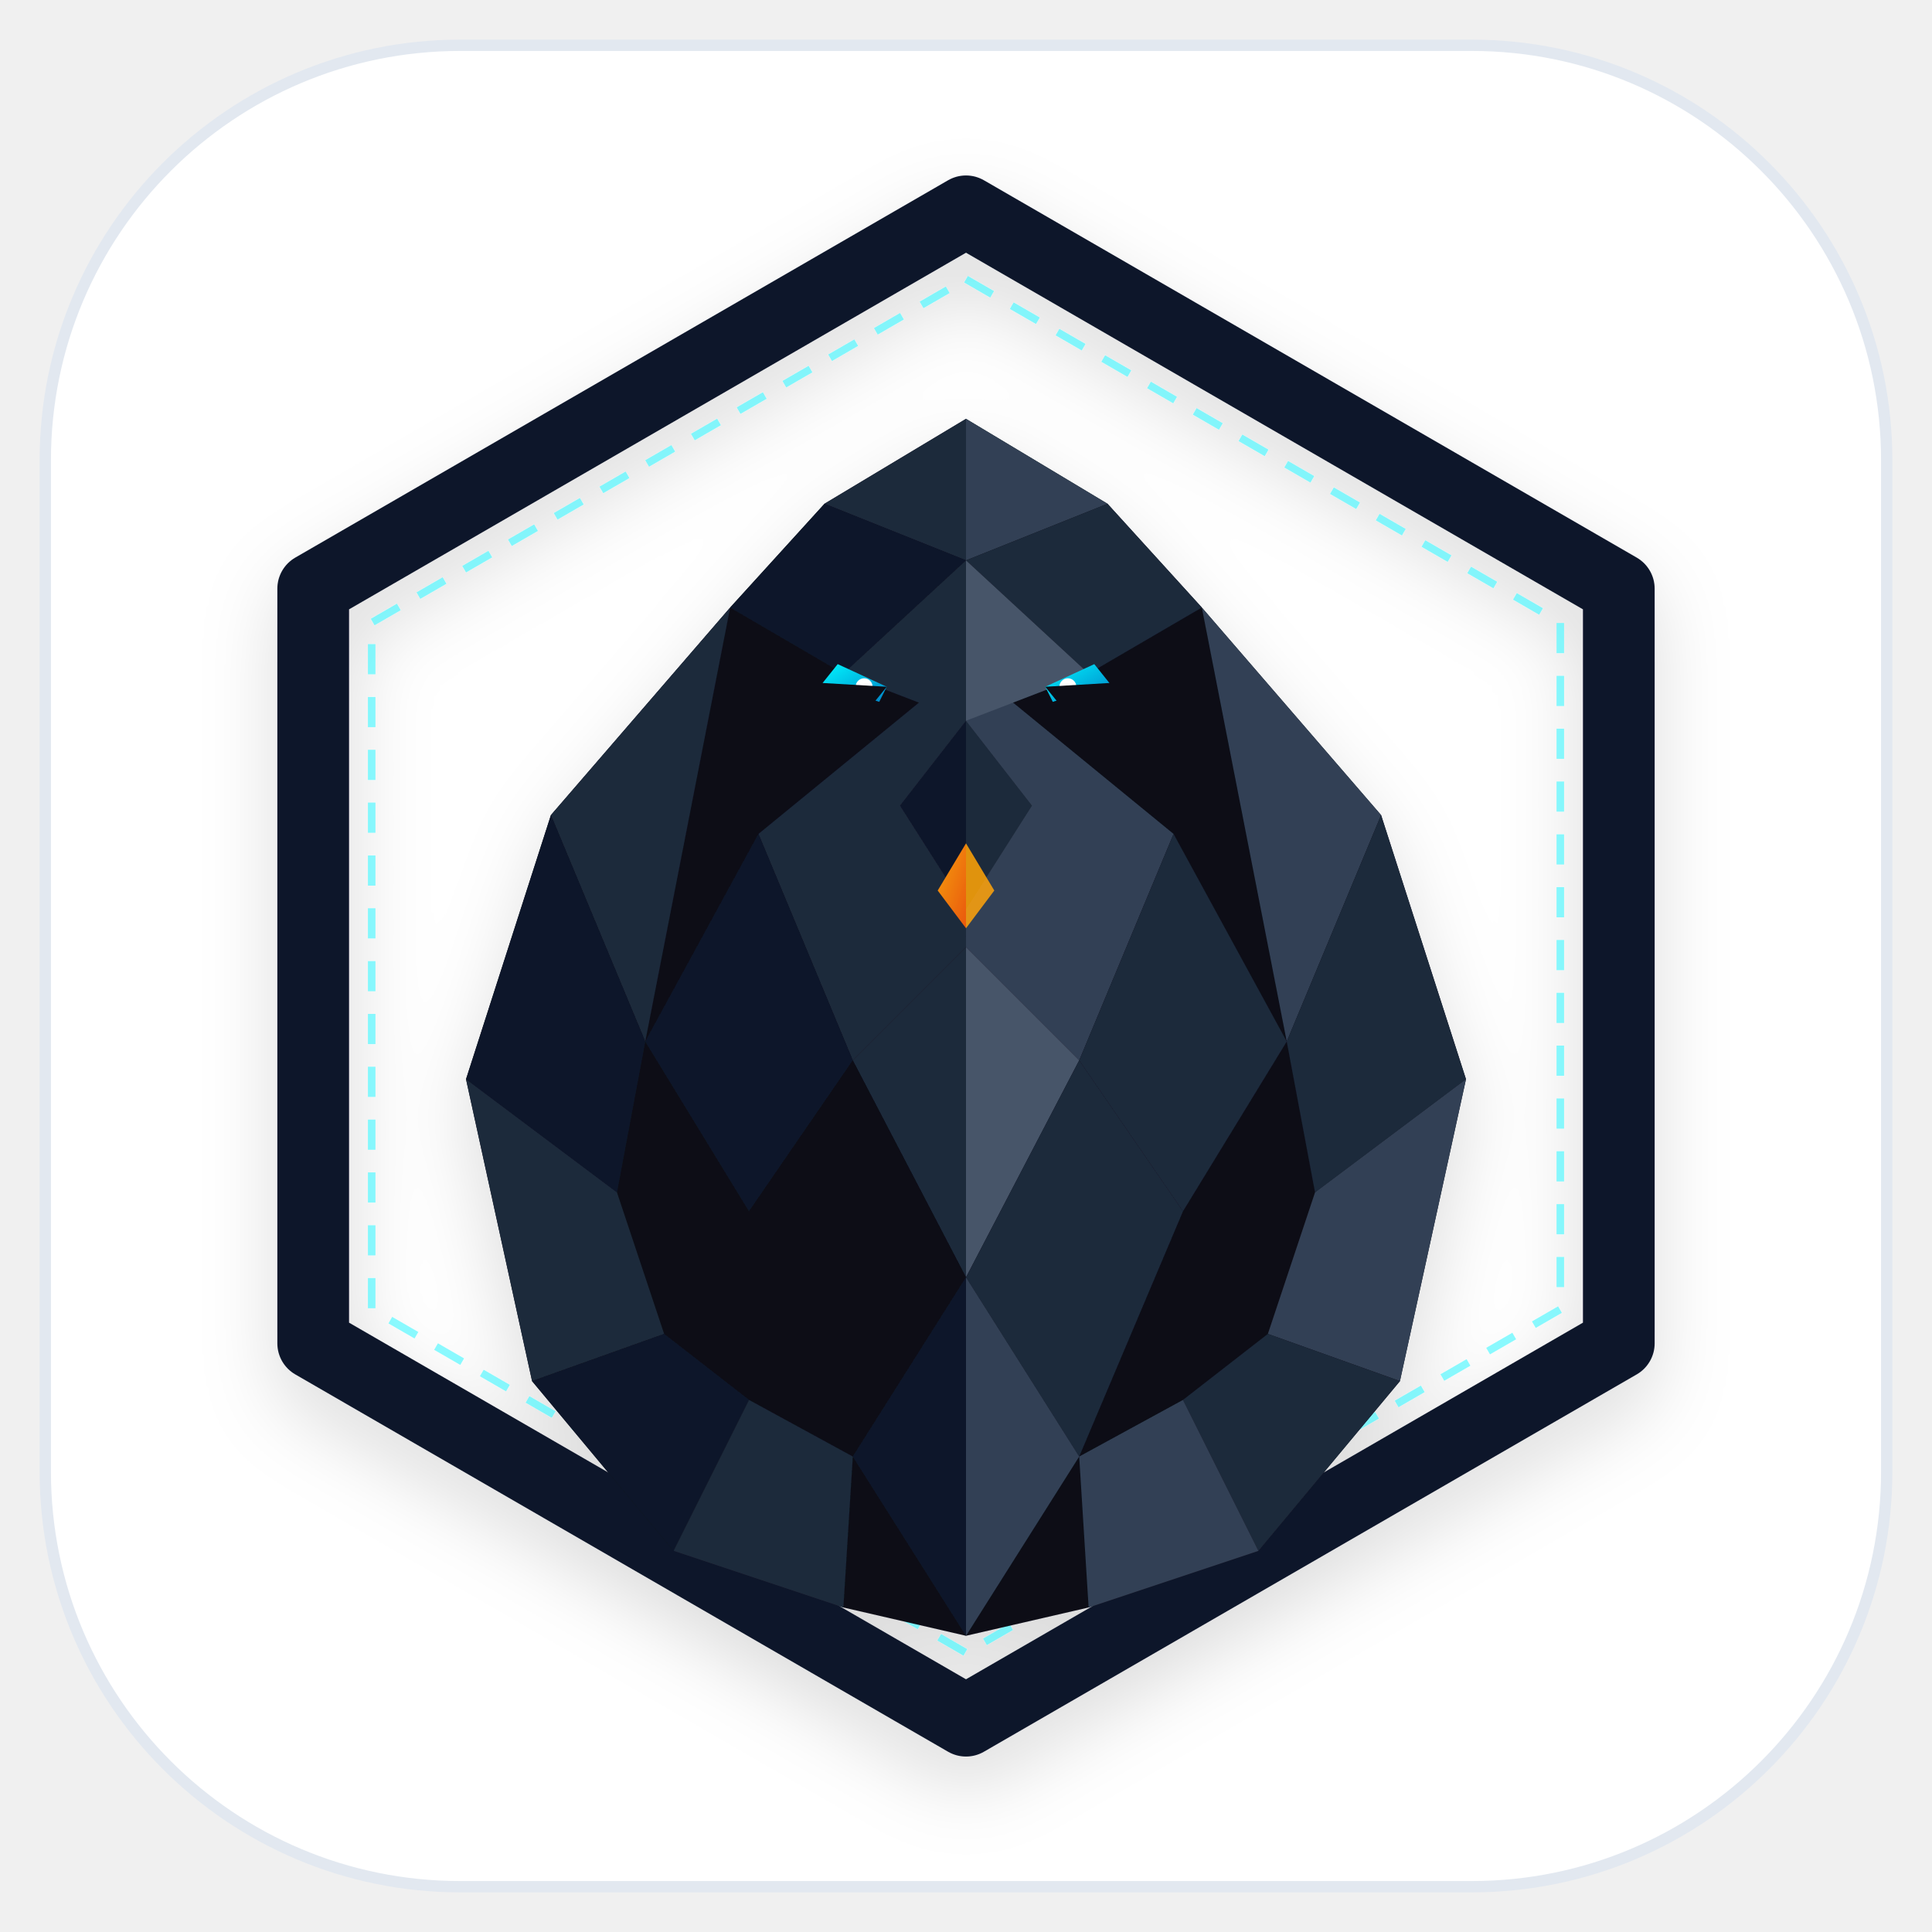
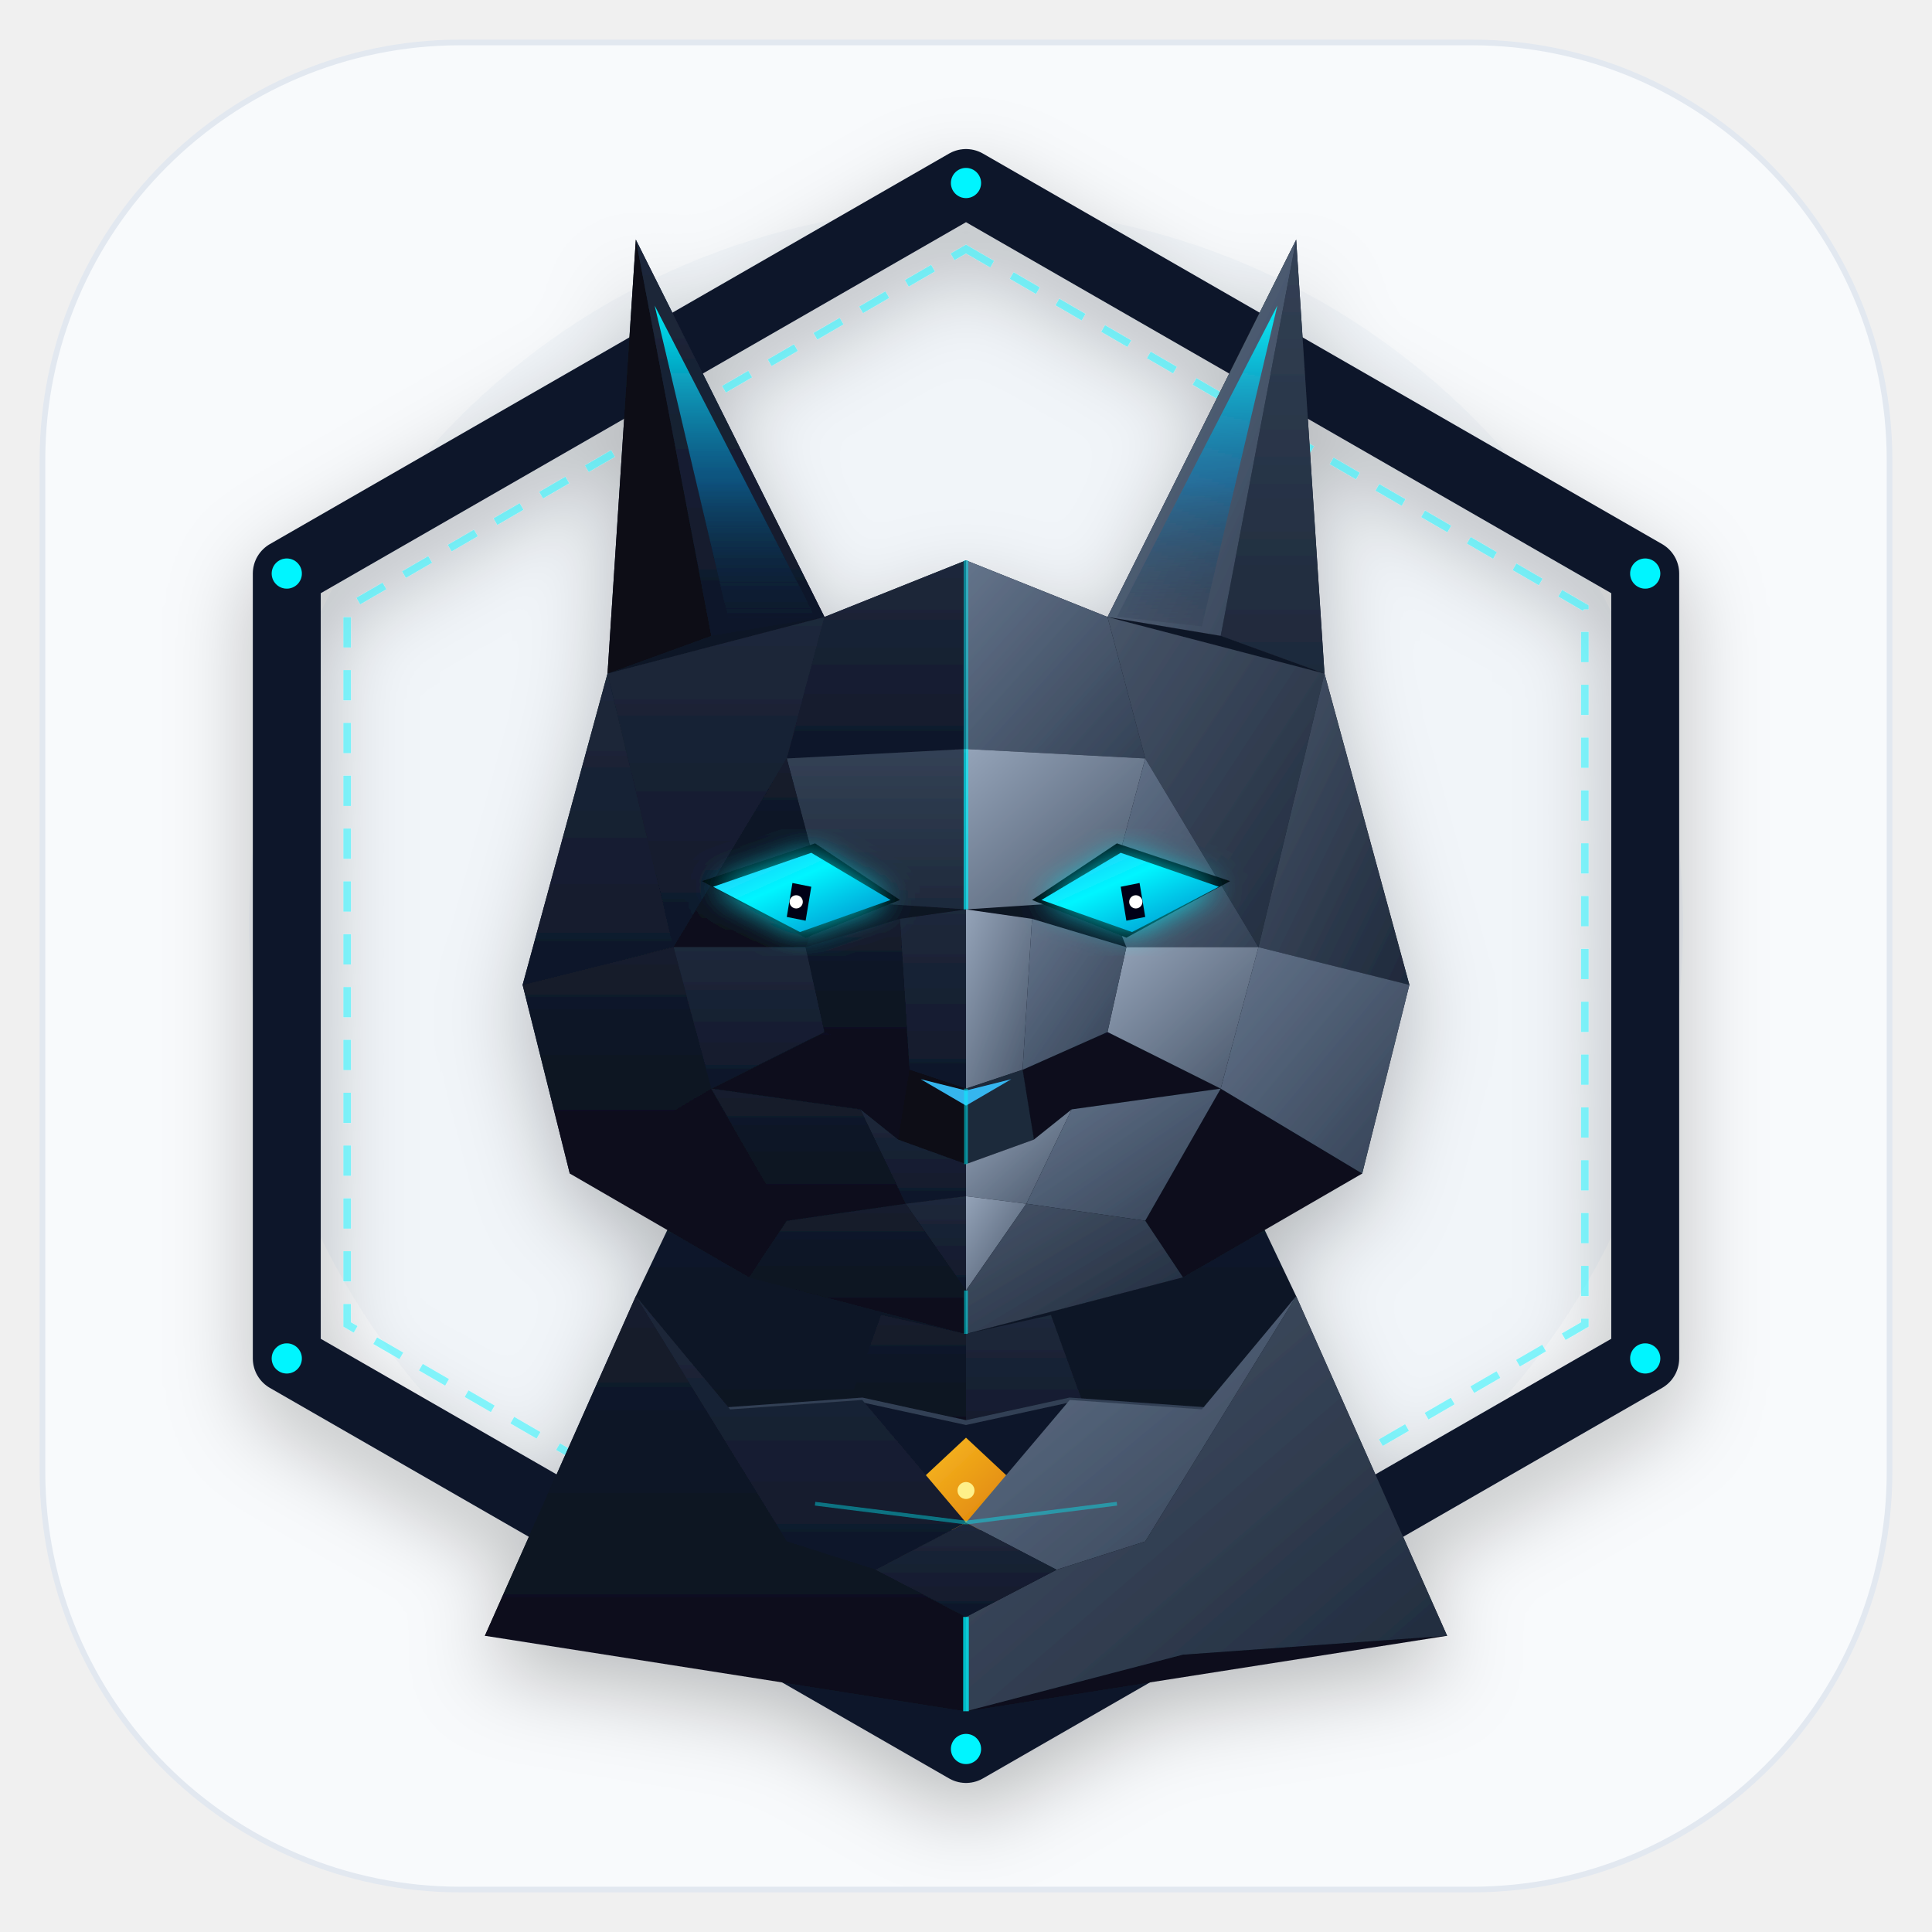
<svg xmlns="http://www.w3.org/2000/svg" viewBox="0 0 1024 1024" width="1024" height="1024">
  <defs>
    <clipPath id="squircle-clip">
      <rect x="24" y="24" width="976" height="976" rx="220" />
    </clipPath>
    <linearGradient id="cyan-glow" x1="0%" y1="0%" x2="100%" y2="100%">
-       <stop offset="0%" stop-color="#00f5ff" />
+       <stop offset="0%" stop-color="#38bdf8" />
+       <stop offset="40%" stop-color="#00f5ff" />
      <stop offset="100%" stop-color="#0284c7" />
    </linearGradient>
-     <linearGradient id="forge-amber" x1="0%" y1="0%" x2="100%" y2="100%">
-       <stop offset="0%" stop-color="#f59e0b" />
-       <stop offset="100%" stop-color="#ea580c" />
+     <linearGradient id="cyan-ear" x1="0%" y1="0%" x2="0%" y2="100%">
+       <stop offset="0%" stop-color="#00f5ff" stop-opacity="0.95" />
+       <stop offset="55%" stop-color="#0284c7" stop-opacity="0.5" />
+       <stop offset="100%" stop-color="#0f172a" stop-opacity="0.1" />
    </linearGradient>
-     <linearGradient id="slate-plate" x1="0%" y1="0%" x2="0%" y2="100%">
+     <linearGradient id="amber-core" x1="0%" y1="0%" x2="100%" y2="100%">
+       <stop offset="0%" stop-color="#fbbf24" />
+       <stop offset="100%" stop-color="#d97706" />
+     </linearGradient>
+     <linearGradient id="g-bright" x1="0%" y1="0%" x2="100%" y2="100%">
+       <stop offset="0%" stop-color="#94a3b8" />
+       <stop offset="100%" stop-color="#475569" />
+     </linearGradient>
+     <linearGradient id="g-lit" x1="0%" y1="0%" x2="100%" y2="100%">
+       <stop offset="0%" stop-color="#64748b" />
+       <stop offset="100%" stop-color="#334155" />
+     </linearGradient>
+     <linearGradient id="g-mid-lit" x1="0%" y1="0%" x2="100%" y2="100%">
+       <stop offset="0%" stop-color="#475569" />
+       <stop offset="100%" stop-color="#1e293b" />
+     </linearGradient>
+     <linearGradient id="g-mid" x1="0%" y1="0%" x2="0%" y2="100%">
      <stop offset="0%" stop-color="#334155" />
      <stop offset="100%" stop-color="#1e293b" />
    </linearGradient>
-     <linearGradient id="dark-obsidian" x1="0%" y1="0%" x2="0%" y2="100%">
+     <linearGradient id="g-shadow" x1="0%" y1="0%" x2="0%" y2="100%">
      <stop offset="0%" stop-color="#1e293b" />
-       <stop offset="100%" stop-color="#090d16" />
+       <stop offset="100%" stop-color="#0f172a" />
+     </linearGradient>
+     <linearGradient id="g-dark" x1="0%" y1="0%" x2="0%" y2="100%">
+       <stop offset="0%" stop-color="#141d2e" />
+       <stop offset="100%" stop-color="#080d1a" />
    </linearGradient>
    <filter id="subtle-shadow" x="-10%" y="-10%" width="120%" height="120%">
-       <feDropShadow dx="0" dy="16" stdDeviation="20" flood-color="#000000" flood-opacity="0.14" />
+       <feDropShadow dx="0" dy="16" stdDeviation="22" flood-color="#070a12" flood-opacity="0.25" />
+     </filter>
+     <filter id="eye-glow" x="-30%" y="-30%" width="160%" height="160%">
+       <feDropShadow dx="0" dy="0" stdDeviation="8" flood-color="#00f5ff" flood-opacity="0.85" />
    </filter>
  </defs>
  <rect x="24" y="24" width="976" height="976" rx="220" fill="#ffffff" stroke="#e2e8f0" stroke-width="6" />
  <g clip-path="url(#squircle-clip)">
+     <rect x="24" y="24" width="976" height="976" fill="#f8fafc" />
+     <circle cx="512" cy="490" r="380" fill="#f1f5f9" />
    <g transform="translate(512, 512)" filter="url(#subtle-shadow)">
-       <polygon points="         0,-400         346,-200         346,200         0,400         -346,200         -346,-200       " fill="none" stroke="#0f172a" stroke-width="38" stroke-linejoin="round" />
-       <polygon points="         0,-364         315,-182         315,182         0,364         -315,182         -315,-182       " fill="none" stroke="#00f5ff" stroke-width="4" opacity="0.45" stroke-dasharray="16, 12" />
-       <path d="         M 0 -290         L 75 -245         L 125 -190         L 220 -80         L 265 60         L 230 220         L 155 310         L 65 340         L 0 355         L -65 340         L -155 310         L -230 220         L -265 60         L -220 -80         L -125 -190         L -75 -245         Z       " fill="#0b0f19" />
-       <polygon points="-125,-190 -220,-80 -170,40" fill="#1e293b" />
-       <polygon points="-220,-80 -265,60 -185,120 -170,40" fill="#0f172a" />
-       <polygon points="-265,60 -230,220 -160,195 -185,120" fill="#1e293b" />
-       <polygon points="-230,220 -155,310 -115,230 -160,195" fill="#0f172a" />
-       <polygon points="-155,310 -65,340 -60,260 -115,230" fill="#1e293b" />
-       <polygon points="125,-190 220,-80 170,40" fill="#334155" />
-       <polygon points="220,-80 265,60 185,120 170,40" fill="#1e293b" />
-       <polygon points="265,60 230,220 160,195 185,120" fill="#334155" />
-       <polygon points="230,220 155,310 115,230 160,195" fill="#1e293b" />
-       <polygon points="155,310 65,340 60,260 115,230" fill="#334155" />
-       <polygon points="0,-160 -110,-70 -60,50 0,-10" fill="#1e293b" />
-       <polygon points="0,-160 110,-70 60,50 0,-10" fill="#334155" />
-       <polygon points="-110,-70 -170,40 -115,130 -60,50" fill="#0f172a" />
-       <polygon points="110,-70 170,40 115,130 60,50" fill="#1e293b" />
-       <polygon points="0,-10 -60,50 0,165" fill="#1e293b" />
-       <polygon points="0,-10 60,50 0,165" fill="#475569" />
-       <polygon points="-60,50 -115,130 -60,260 0,165" fill="#0b0f19" />
-       <polygon points="60,50 115,130 60,260 0,165" fill="#1e293b" />
-       <polygon points="0,165 -60,260 0,355" fill="#0f172a" />
-       <polygon points="0,165 60,260 0,355" fill="#334155" />
-       <polygon points="0,-290 -75,-245 0,-215" fill="#1e293b" />
-       <polygon points="0,-290 75,-245 0,-215" fill="#334155" />
-       <polygon points="-75,-245 -125,-190 -65,-155 0,-215" fill="#0f172a" />
-       <polygon points="75,-245 125,-190 65,-155 0,-215" fill="#1e293b" />
-       <polygon points="0,-215 -65,-155 0,-130" fill="#1e293b" />
-       <polygon points="0,-215 65,-155 0,-130" fill="#475569" />
-       <polygon points="0,-130 -35,-85 0,-30" fill="#0f172a" />
-       <polygon points="0,-130 35,-85 0,-30" fill="#1e293b" />
-       <polygon points="0,-30 -22,-60 0,-15" fill="#1e293b" />
-       <polygon points="0,-30 22,-60 0,-15" fill="#334155" />
-       <polygon points="0,-65 -15,-40 0,-20" fill="url(#forge-amber)" />
-       <polygon points="0,-65 15,-40 0,-20" fill="#f59e0b" opacity="0.9" />
-       <polygon points="-68,-160 -42,-148 -46,-140 -76,-150" fill="url(#cyan-glow)" />
-       <circle cx="-54" cy="-148" r="4.5" fill="#ffffff" />
-       <polygon points="68,-160 42,-148 46,-140 76,-150" fill="url(#cyan-glow)" />
-       <circle cx="54" cy="-148" r="4.5" fill="#ffffff" />
-       <polygon points="-76,-150 -42,-148 -55,-132" fill="#090d16" />
-       <polygon points="76,-150 42,-148 55,-132" fill="#090d16" />
+       <polygon points="         0,-415         360,-208         360,208         0,415         -360,208         -360,-208       " fill="none" stroke="#0f172a" stroke-width="36" stroke-linejoin="round" />
+       <polygon points="         0,-380         328,-190         328,190         0,380         -328,190         -328,-190       " fill="none" stroke="#00f5ff" stroke-width="4" opacity="0.45" stroke-dasharray="16, 12" />
+       <circle cx="0" cy="-415" r="8" fill="#00f5ff" />
+       <circle cx="360" cy="-208" r="8" fill="#00f5ff" />
+       <circle cx="360" cy="208" r="8" fill="#00f5ff" />
+       <circle cx="0" cy="415" r="8" fill="#00f5ff" />
+       <circle cx="-360" cy="208" r="8" fill="#00f5ff" />
+       <circle cx="-360" cy="-208" r="8" fill="#00f5ff" />
+       <path d="         M -125,70         L -175,175         L -255,355         L 0,395         L 255,355         L 175,175         L 125,70         Z       " fill="url(#g-dark)" />
+       <path d="         M 0,-215         L 75,-185         L 175,-385         L 190,-155         L 235,10         L 210,110         L 115,165         L 0,195         L -115,165         L -210,110         L -235,10         L -190,-155         L -175,-385         L -75,-185         Z       " fill="url(#g-dark)" />
+       <polygon points="0,-215 75,-185 95,-110 0,-115" fill="url(#g-lit)" />
+       <polygon points="0,-215 -75,-185 -95,-110 0,-115" fill="url(#g-shadow)" />
+       <polygon points="0,-115 95,-110 75,-35 0,-30" fill="url(#g-bright)" />
+       <polygon points="0,-115 -95,-110 -75,-35 0,-30" fill="url(#g-mid)" />
+       <polygon points="75,-185 190,-155 155,-10 95,-110" fill="url(#g-mid-lit)" />
+       <polygon points="-75,-185 -190,-155 -155,-10 -95,-110" fill="url(#g-shadow)" />
+       <polygon points="95,-110 155,-10 85,-10 75,-35" fill="url(#g-lit)" />
+       <polygon points="-95,-110 -155,-10 -85,-10 -75,-35" fill="url(#g-dark)" />
+       <polygon points="-175,-385 -190,-155 -135,-175" fill="#090d16" />
+       <polygon points="-175,-385 -135,-175 -75,-185" fill="url(#g-shadow)" />
+       <polygon points="-165,-350 -125,-180 -80,-185" fill="url(#cyan-ear)" />
+       <polygon points="175,-385 190,-155 135,-175" fill="url(#g-mid)" />
+       <polygon points="175,-385 135,-175 75,-185" fill="url(#g-lit)" />
+       <polygon points="165,-350 125,-180 80,-185" fill="url(#cyan-ear)" />
+       <polygon points="190,-155 235,10 155,-10" fill="url(#g-mid-lit)" />
+       <polygon points="-190,-155 -235,10 -155,-10" fill="url(#g-shadow)" />
+       <polygon points="235,10 210,110 135,65 155,-10" fill="url(#g-lit)" />
+       <polygon points="-235,10 -210,110 -135,65 -155,-10" fill="url(#g-dark)" />
+       <polygon points="155,-10 135,65 75,35 85,-10" fill="url(#g-bright)" />
+       <polygon points="-155,-10 -135,65 -75,35 -85,-10" fill="url(#g-shadow)" />
+       <polygon points="0,-30 35,-25 30,55 0,65" fill="url(#g-bright)" />
+       <polygon points="0,-30 -35,-25 -30,55 0,65" fill="url(#g-shadow)" />
+       <polygon points="35,-25 85,-10 75,35 30,55" fill="url(#g-lit)" />
+       <polygon points="-35,-25 -85,-10 -75,35 -30,55" fill="url(#g-dark)" />
+       <polygon points="-140,-45 -85,-15 -35,-35 -80,-65" fill="#04060c" />
+       <g filter="url(#eye-glow)">
+         <polygon points="-134,-42 -88,-18 -40,-35 -82,-60" fill="url(#cyan-glow)" />
+         <polygon points="-92,-44 -82,-42 -85,-24 -95,-26" fill="#020617" />
+         <circle cx="-90" cy="-34" r="3.5" fill="#ffffff" />
+       </g>
+       <polygon points="140,-45 85,-15 35,-35 80,-65" fill="#04060c" />
+       <g filter="url(#eye-glow)">
+         <polygon points="134,-42 88,-18 40,-35 82,-60" fill="url(#cyan-glow)" />
+         <polygon points="92,-44 82,-42 85,-24 95,-26" fill="#020617" />
+         <circle cx="90" cy="-34" r="3.5" fill="#ffffff" />
+       </g>
+       <polygon points="0,65 30,55 36,92 0,105" fill="#1e293b" />
+       <polygon points="0,65 -30,55 -36,92 0,105" fill="#090d16" />
+       <polygon points="0,66 -24,60 0,74 24,60" fill="#38bdf8" opacity="0.95" />
+       <polygon points="0,105 36,92 56,76 32,126 0,122" fill="url(#g-bright)" />
+       <polygon points="0,105 -36,92 -56,76 -32,126 0,122" fill="url(#g-shadow)" />
+       <polygon points="56,76 135,65 95,135 32,126" fill="url(#g-lit)" />
+       <polygon points="-56,76 -135,65 -95,135 -32,126" fill="url(#g-dark)" />
+       <polygon points="0,122 32,126 0,172" fill="url(#g-bright)" />
+       <polygon points="0,122 -32,126 0,172" fill="url(#g-shadow)" />
+       <polygon points="32,126 95,135 115,165 0,195 0,172" fill="url(#g-mid-lit)" />
+       <polygon points="-32,126 -95,135 -115,165 0,195 0,172" fill="url(#g-dark)" />
+       <polygon points="0,195 45,185 65,240 0,260" fill="url(#g-shadow)" />
+       <polygon points="0,195 -45,185 -65,240 0,260" fill="url(#g-dark)" />
+       <polygon points="-125,235 -55,230 0,242 55,230 125,235 80,285 0,295 -80,285" fill="#0f172a" stroke="#334155" stroke-width="2.5" />
+       <polygon points="0,250 30,278 0,306 -30,278" fill="url(#amber-core)" />
+       <circle cx="0" cy="278" r="4.5" fill="#fef08a" />
+       <polygon points="-55,230 -125,235 -175,175 -95,305 -48,320 0,295" fill="url(#g-shadow)" />
+       <polygon points="55,230 125,235 175,175 95,305 48,320 0,295" fill="url(#g-lit)" />
+       <polygon points="-48,320 -95,305 -175,175 -255,355 -115,365 0,395 0,345" fill="url(#g-dark)" />
+       <polygon points="48,320 95,305 175,175 255,355 115,365 0,395 0,345" fill="url(#g-mid-lit)" />
+       <polygon points="0,295 48,320 0,345 -48,320" fill="url(#g-shadow)" />
+       <line x1="0" y1="-215" x2="0" y2="-115" stroke="#00f5ff" stroke-width="2.5" opacity="0.45" />
+       <line x1="0" y1="-115" x2="0" y2="-30" stroke="#00f5ff" stroke-width="2.5" opacity="0.65" />
+       <line x1="0" y1="65" x2="0" y2="105" stroke="#00f5ff" stroke-width="2" opacity="0.5" />
+       <line x1="0" y1="172" x2="0" y2="195" stroke="#00f5ff" stroke-width="2" opacity="0.5" />
+       <line x1="0" y1="345" x2="0" y2="395" stroke="#00f5ff" stroke-width="3" opacity="0.75" />
+       <line x1="-80" y1="285" x2="0" y2="295" stroke="#00f5ff" stroke-width="2" opacity="0.4" />
+       <line x1="80" y1="285" x2="0" y2="295" stroke="#00f5ff" stroke-width="2" opacity="0.4" />
    </g>
  </g>
</svg>
